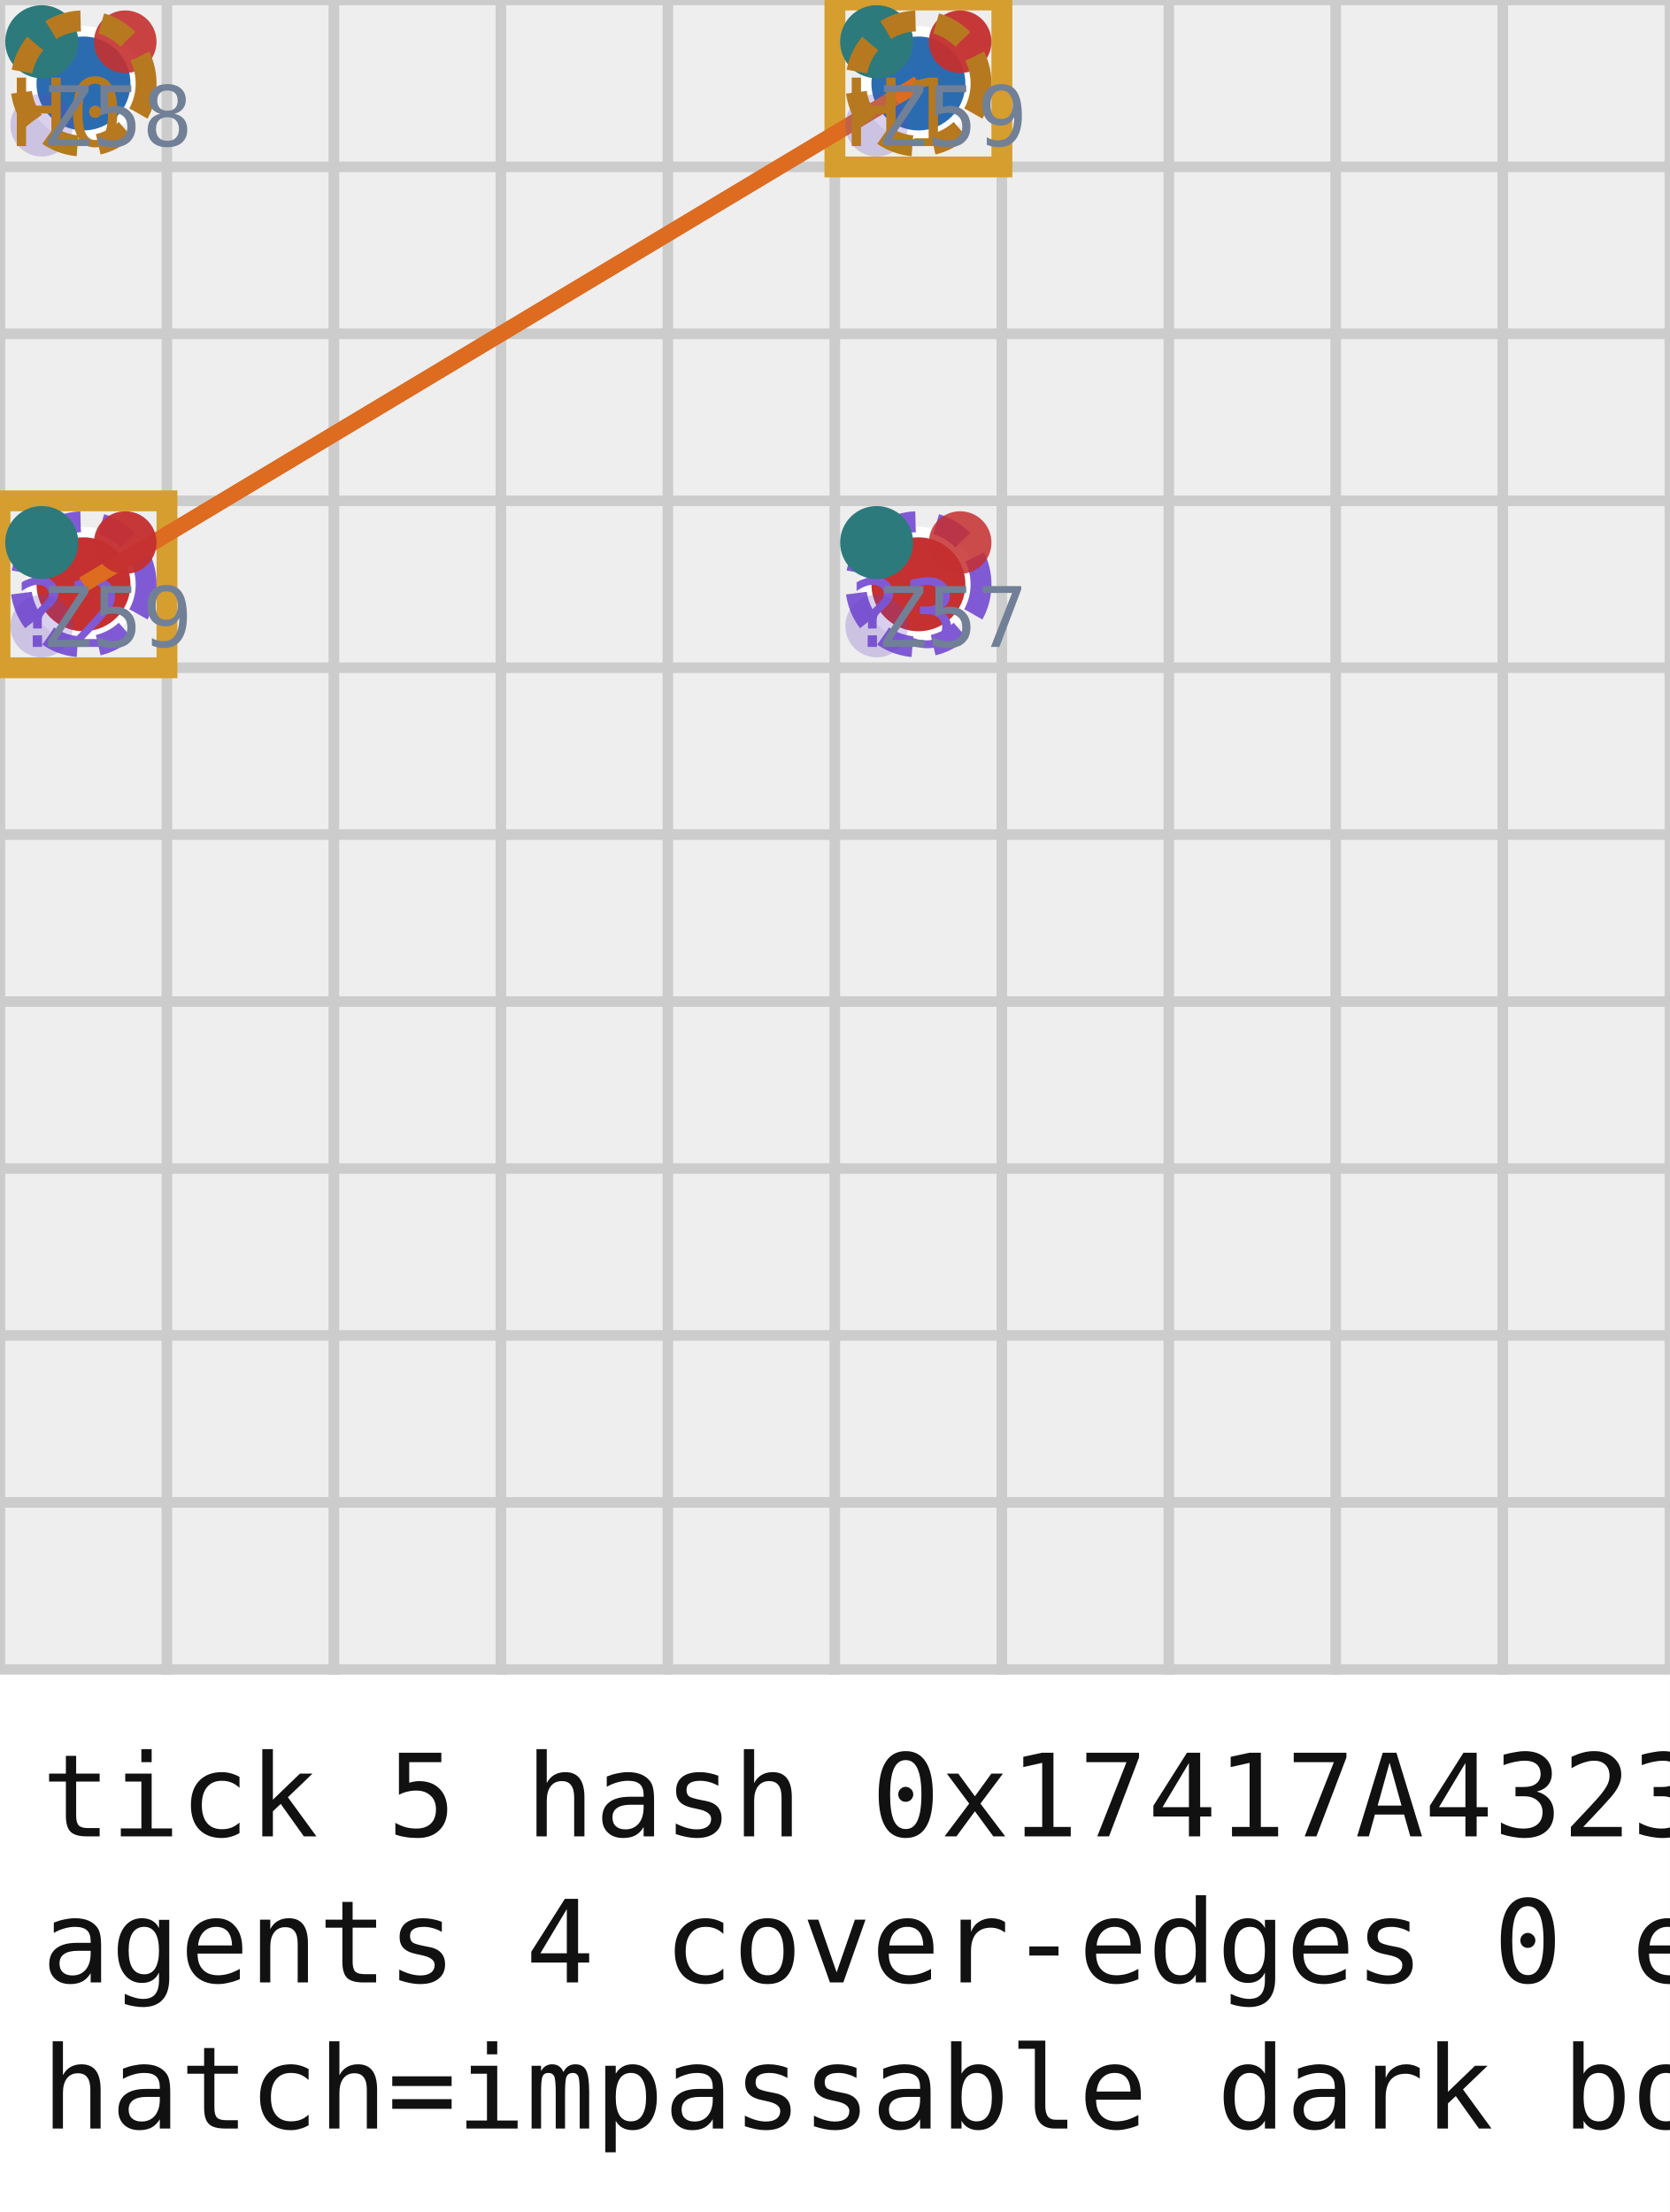
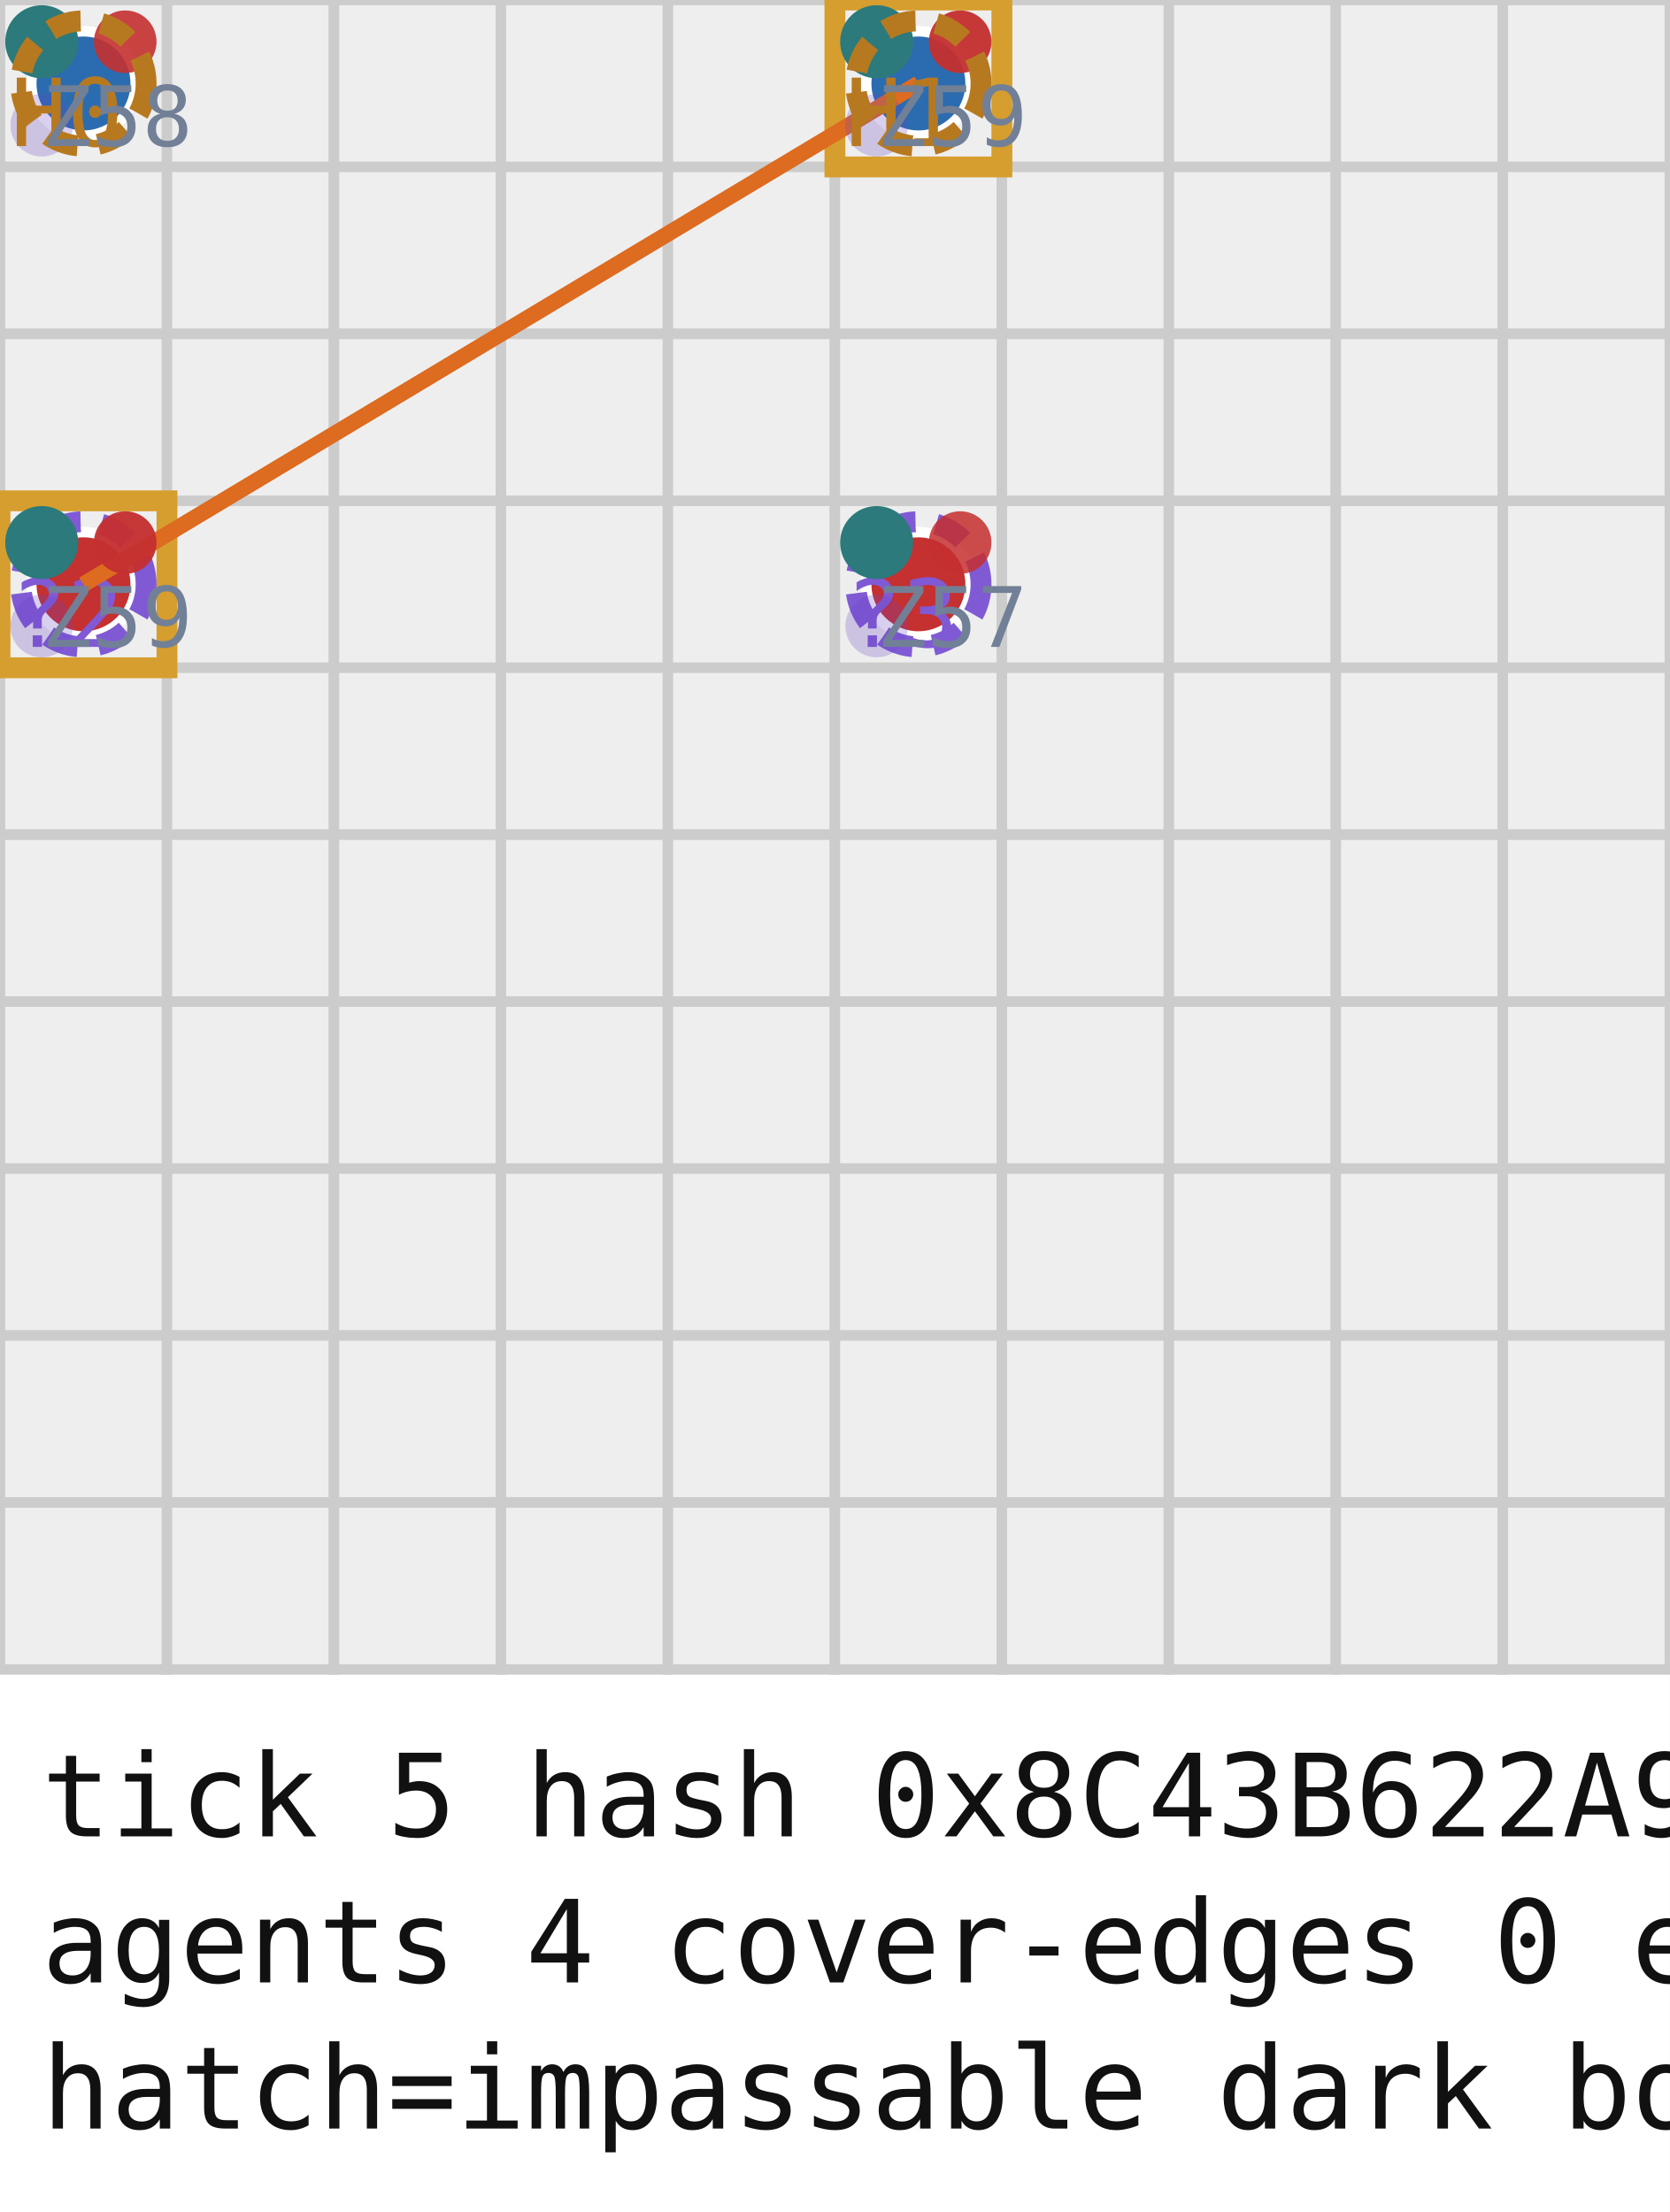
<svg xmlns="http://www.w3.org/2000/svg" width="160" height="212" viewBox="0 0 160 212">
  <defs>
    <pattern id="cw-hatch" width="4" height="4" patternUnits="userSpaceOnUse">
      <path d="M0,4 L4,0" stroke="#8a8a8a" stroke-width="1" />
    </pattern>
  </defs>
  <rect x="0" y="0" width="160" height="212" fill="#ffffff" />
  <rect x="0" y="0" width="16" height="16" fill="rgb(238,238,238)" stroke="#cccccc" stroke-width="1" />
  <rect x="16" y="0" width="16" height="16" fill="rgb(238,238,238)" stroke="#cccccc" stroke-width="1" />
  <rect x="32" y="0" width="16" height="16" fill="rgb(238,238,238)" stroke="#cccccc" stroke-width="1" />
  <rect x="48" y="0" width="16" height="16" fill="rgb(238,238,238)" stroke="#cccccc" stroke-width="1" />
  <rect x="64" y="0" width="16" height="16" fill="rgb(238,238,238)" stroke="#cccccc" stroke-width="1" />
  <rect x="80" y="0" width="16" height="16" fill="rgb(238,238,238)" stroke="#cccccc" stroke-width="1" />
  <rect x="96" y="0" width="16" height="16" fill="rgb(238,238,238)" stroke="#cccccc" stroke-width="1" />
  <rect x="112" y="0" width="16" height="16" fill="rgb(238,238,238)" stroke="#cccccc" stroke-width="1" />
  <rect x="128" y="0" width="16" height="16" fill="rgb(238,238,238)" stroke="#cccccc" stroke-width="1" />
  <rect x="144" y="0" width="16" height="16" fill="rgb(238,238,238)" stroke="#cccccc" stroke-width="1" />
  <rect x="0" y="16" width="16" height="16" fill="rgb(238,238,238)" stroke="#cccccc" stroke-width="1" />
  <rect x="16" y="16" width="16" height="16" fill="rgb(238,238,238)" stroke="#cccccc" stroke-width="1" />
  <rect x="32" y="16" width="16" height="16" fill="rgb(238,238,238)" stroke="#cccccc" stroke-width="1" />
  <rect x="48" y="16" width="16" height="16" fill="rgb(238,238,238)" stroke="#cccccc" stroke-width="1" />
  <rect x="64" y="16" width="16" height="16" fill="rgb(238,238,238)" stroke="#cccccc" stroke-width="1" />
  <rect x="80" y="16" width="16" height="16" fill="rgb(238,238,238)" stroke="#cccccc" stroke-width="1" />
  <rect x="96" y="16" width="16" height="16" fill="rgb(238,238,238)" stroke="#cccccc" stroke-width="1" />
  <rect x="112" y="16" width="16" height="16" fill="rgb(238,238,238)" stroke="#cccccc" stroke-width="1" />
  <rect x="128" y="16" width="16" height="16" fill="rgb(238,238,238)" stroke="#cccccc" stroke-width="1" />
  <rect x="144" y="16" width="16" height="16" fill="rgb(238,238,238)" stroke="#cccccc" stroke-width="1" />
  <rect x="0" y="32" width="16" height="16" fill="rgb(238,238,238)" stroke="#cccccc" stroke-width="1" />
  <rect x="16" y="32" width="16" height="16" fill="rgb(238,238,238)" stroke="#cccccc" stroke-width="1" />
  <rect x="32" y="32" width="16" height="16" fill="rgb(238,238,238)" stroke="#cccccc" stroke-width="1" />
  <rect x="48" y="32" width="16" height="16" fill="rgb(238,238,238)" stroke="#cccccc" stroke-width="1" />
  <rect x="64" y="32" width="16" height="16" fill="rgb(238,238,238)" stroke="#cccccc" stroke-width="1" />
  <rect x="80" y="32" width="16" height="16" fill="rgb(238,238,238)" stroke="#cccccc" stroke-width="1" />
  <rect x="96" y="32" width="16" height="16" fill="rgb(238,238,238)" stroke="#cccccc" stroke-width="1" />
  <rect x="112" y="32" width="16" height="16" fill="rgb(238,238,238)" stroke="#cccccc" stroke-width="1" />
  <rect x="128" y="32" width="16" height="16" fill="rgb(238,238,238)" stroke="#cccccc" stroke-width="1" />
  <rect x="144" y="32" width="16" height="16" fill="rgb(238,238,238)" stroke="#cccccc" stroke-width="1" />
  <rect x="0" y="48" width="16" height="16" fill="rgb(238,238,238)" stroke="#cccccc" stroke-width="1" />
  <rect x="16" y="48" width="16" height="16" fill="rgb(238,238,238)" stroke="#cccccc" stroke-width="1" />
  <rect x="32" y="48" width="16" height="16" fill="rgb(238,238,238)" stroke="#cccccc" stroke-width="1" />
  <rect x="48" y="48" width="16" height="16" fill="rgb(238,238,238)" stroke="#cccccc" stroke-width="1" />
  <rect x="64" y="48" width="16" height="16" fill="rgb(238,238,238)" stroke="#cccccc" stroke-width="1" />
  <rect x="80" y="48" width="16" height="16" fill="rgb(238,238,238)" stroke="#cccccc" stroke-width="1" />
  <rect x="96" y="48" width="16" height="16" fill="rgb(238,238,238)" stroke="#cccccc" stroke-width="1" />
  <rect x="112" y="48" width="16" height="16" fill="rgb(238,238,238)" stroke="#cccccc" stroke-width="1" />
  <rect x="128" y="48" width="16" height="16" fill="rgb(238,238,238)" stroke="#cccccc" stroke-width="1" />
  <rect x="144" y="48" width="16" height="16" fill="rgb(238,238,238)" stroke="#cccccc" stroke-width="1" />
  <rect x="0" y="64" width="16" height="16" fill="rgb(238,238,238)" stroke="#cccccc" stroke-width="1" />
  <rect x="16" y="64" width="16" height="16" fill="rgb(238,238,238)" stroke="#cccccc" stroke-width="1" />
  <rect x="32" y="64" width="16" height="16" fill="rgb(238,238,238)" stroke="#cccccc" stroke-width="1" />
  <rect x="48" y="64" width="16" height="16" fill="rgb(238,238,238)" stroke="#cccccc" stroke-width="1" />
  <rect x="64" y="64" width="16" height="16" fill="rgb(238,238,238)" stroke="#cccccc" stroke-width="1" />
  <rect x="80" y="64" width="16" height="16" fill="rgb(238,238,238)" stroke="#cccccc" stroke-width="1" />
  <rect x="96" y="64" width="16" height="16" fill="rgb(238,238,238)" stroke="#cccccc" stroke-width="1" />
  <rect x="112" y="64" width="16" height="16" fill="rgb(238,238,238)" stroke="#cccccc" stroke-width="1" />
  <rect x="128" y="64" width="16" height="16" fill="rgb(238,238,238)" stroke="#cccccc" stroke-width="1" />
  <rect x="144" y="64" width="16" height="16" fill="rgb(238,238,238)" stroke="#cccccc" stroke-width="1" />
  <rect x="0" y="80" width="16" height="16" fill="rgb(238,238,238)" stroke="#cccccc" stroke-width="1" />
  <rect x="16" y="80" width="16" height="16" fill="rgb(238,238,238)" stroke="#cccccc" stroke-width="1" />
  <rect x="32" y="80" width="16" height="16" fill="rgb(238,238,238)" stroke="#cccccc" stroke-width="1" />
  <rect x="48" y="80" width="16" height="16" fill="rgb(238,238,238)" stroke="#cccccc" stroke-width="1" />
  <rect x="64" y="80" width="16" height="16" fill="rgb(238,238,238)" stroke="#cccccc" stroke-width="1" />
  <rect x="80" y="80" width="16" height="16" fill="rgb(238,238,238)" stroke="#cccccc" stroke-width="1" />
  <rect x="96" y="80" width="16" height="16" fill="rgb(238,238,238)" stroke="#cccccc" stroke-width="1" />
  <rect x="112" y="80" width="16" height="16" fill="rgb(238,238,238)" stroke="#cccccc" stroke-width="1" />
  <rect x="128" y="80" width="16" height="16" fill="rgb(238,238,238)" stroke="#cccccc" stroke-width="1" />
  <rect x="144" y="80" width="16" height="16" fill="rgb(238,238,238)" stroke="#cccccc" stroke-width="1" />
  <rect x="0" y="96" width="16" height="16" fill="rgb(238,238,238)" stroke="#cccccc" stroke-width="1" />
  <rect x="16" y="96" width="16" height="16" fill="rgb(238,238,238)" stroke="#cccccc" stroke-width="1" />
  <rect x="32" y="96" width="16" height="16" fill="rgb(238,238,238)" stroke="#cccccc" stroke-width="1" />
  <rect x="48" y="96" width="16" height="16" fill="rgb(238,238,238)" stroke="#cccccc" stroke-width="1" />
  <rect x="64" y="96" width="16" height="16" fill="rgb(238,238,238)" stroke="#cccccc" stroke-width="1" />
  <rect x="80" y="96" width="16" height="16" fill="rgb(238,238,238)" stroke="#cccccc" stroke-width="1" />
  <rect x="96" y="96" width="16" height="16" fill="rgb(238,238,238)" stroke="#cccccc" stroke-width="1" />
  <rect x="112" y="96" width="16" height="16" fill="rgb(238,238,238)" stroke="#cccccc" stroke-width="1" />
  <rect x="128" y="96" width="16" height="16" fill="rgb(238,238,238)" stroke="#cccccc" stroke-width="1" />
  <rect x="144" y="96" width="16" height="16" fill="rgb(238,238,238)" stroke="#cccccc" stroke-width="1" />
  <rect x="0" y="112" width="16" height="16" fill="rgb(238,238,238)" stroke="#cccccc" stroke-width="1" />
  <rect x="16" y="112" width="16" height="16" fill="rgb(238,238,238)" stroke="#cccccc" stroke-width="1" />
  <rect x="32" y="112" width="16" height="16" fill="rgb(238,238,238)" stroke="#cccccc" stroke-width="1" />
  <rect x="48" y="112" width="16" height="16" fill="rgb(238,238,238)" stroke="#cccccc" stroke-width="1" />
  <rect x="64" y="112" width="16" height="16" fill="rgb(238,238,238)" stroke="#cccccc" stroke-width="1" />
  <rect x="80" y="112" width="16" height="16" fill="rgb(238,238,238)" stroke="#cccccc" stroke-width="1" />
  <rect x="96" y="112" width="16" height="16" fill="rgb(238,238,238)" stroke="#cccccc" stroke-width="1" />
  <rect x="112" y="112" width="16" height="16" fill="rgb(238,238,238)" stroke="#cccccc" stroke-width="1" />
  <rect x="128" y="112" width="16" height="16" fill="rgb(238,238,238)" stroke="#cccccc" stroke-width="1" />
  <rect x="144" y="112" width="16" height="16" fill="rgb(238,238,238)" stroke="#cccccc" stroke-width="1" />
  <rect x="0" y="128" width="16" height="16" fill="rgb(238,238,238)" stroke="#cccccc" stroke-width="1" />
  <rect x="16" y="128" width="16" height="16" fill="rgb(238,238,238)" stroke="#cccccc" stroke-width="1" />
  <rect x="32" y="128" width="16" height="16" fill="rgb(238,238,238)" stroke="#cccccc" stroke-width="1" />
  <rect x="48" y="128" width="16" height="16" fill="rgb(238,238,238)" stroke="#cccccc" stroke-width="1" />
  <rect x="64" y="128" width="16" height="16" fill="rgb(238,238,238)" stroke="#cccccc" stroke-width="1" />
  <rect x="80" y="128" width="16" height="16" fill="rgb(238,238,238)" stroke="#cccccc" stroke-width="1" />
  <rect x="96" y="128" width="16" height="16" fill="rgb(238,238,238)" stroke="#cccccc" stroke-width="1" />
  <rect x="112" y="128" width="16" height="16" fill="rgb(238,238,238)" stroke="#cccccc" stroke-width="1" />
  <rect x="128" y="128" width="16" height="16" fill="rgb(238,238,238)" stroke="#cccccc" stroke-width="1" />
  <rect x="144" y="128" width="16" height="16" fill="rgb(238,238,238)" stroke="#cccccc" stroke-width="1" />
  <rect x="0" y="144" width="16" height="16" fill="rgb(238,238,238)" stroke="#cccccc" stroke-width="1" />
  <rect x="16" y="144" width="16" height="16" fill="rgb(238,238,238)" stroke="#cccccc" stroke-width="1" />
  <rect x="32" y="144" width="16" height="16" fill="rgb(238,238,238)" stroke="#cccccc" stroke-width="1" />
  <rect x="48" y="144" width="16" height="16" fill="rgb(238,238,238)" stroke="#cccccc" stroke-width="1" />
  <rect x="64" y="144" width="16" height="16" fill="rgb(238,238,238)" stroke="#cccccc" stroke-width="1" />
  <rect x="80" y="144" width="16" height="16" fill="rgb(238,238,238)" stroke="#cccccc" stroke-width="1" />
  <rect x="96" y="144" width="16" height="16" fill="rgb(238,238,238)" stroke="#cccccc" stroke-width="1" />
  <rect x="112" y="144" width="16" height="16" fill="rgb(238,238,238)" stroke="#cccccc" stroke-width="1" />
  <rect x="128" y="144" width="16" height="16" fill="rgb(238,238,238)" stroke="#cccccc" stroke-width="1" />
  <rect x="144" y="144" width="16" height="16" fill="rgb(238,238,238)" stroke="#cccccc" stroke-width="1" />
  <rect x="0" y="48" width="16" height="16" fill="none" stroke="#d69e2e" stroke-width="2" />
  <rect x="80" y="0" width="16" height="16" fill="none" stroke="#d69e2e" stroke-width="2" />
  <circle cx="8" cy="8" r="5" fill="#2b6cb0" stroke="#ffffff" stroke-width="1" />
  <circle cx="88" cy="8" r="5" fill="#2b6cb0" stroke="#ffffff" stroke-width="1" />
  <circle cx="8" cy="56" r="5" fill="#c53030" stroke="#ffffff" stroke-width="1" />
  <circle cx="88" cy="56" r="5" fill="#c53030" stroke="#ffffff" stroke-width="1" />
  <circle cx="8" cy="56" r="6" fill="none" stroke="#805ad5" stroke-width="2" stroke-dasharray="3,2" />
  <text x="1" y="62" font-family="monospace" font-size="9" fill="#805ad5">?2</text>
  <circle cx="88" cy="56" r="6" fill="none" stroke="#805ad5" stroke-width="2" stroke-dasharray="3,2" />
  <text x="81" y="62" font-family="monospace" font-size="9" fill="#805ad5">?3</text>
  <circle cx="4" cy="4" r="3" fill="#2c7a7b" stroke="#2c7a7b" stroke-width="1" />
  <circle cx="84" cy="4" r="3" fill="#2c7a7b" stroke="#2c7a7b" stroke-width="1" />
  <circle cx="4" cy="52" r="3" fill="#2c7a7b" stroke="#2c7a7b" stroke-width="1" />
  <circle cx="84" cy="52" r="3" fill="#2c7a7b" stroke="#2c7a7b" stroke-width="1" />
  <line x1="88" y1="8" x2="8" y2="56" stroke="#dd6b20" stroke-width="1.5" />
  <line x1="8" y1="56" x2="88" y2="8" stroke="#dd6b20" stroke-width="1.5" />
  <circle cx="12" cy="4" r="3" fill="#c53030" fill-opacity="0.90" />
  <circle cx="92" cy="4" r="3" fill="#c53030" fill-opacity="0.95" />
  <circle cx="12" cy="52" r="3" fill="#c53030" fill-opacity="0.95" />
  <circle cx="92" cy="52" r="3" fill="#c53030" fill-opacity="0.85" />
  <circle cx="4" cy="12" r="3" fill="#6b46c1" fill-opacity="0.25" />
  <circle cx="84" cy="12" r="3" fill="#6b46c1" fill-opacity="0.25" />
  <circle cx="4" cy="60" r="3" fill="#6b46c1" fill-opacity="0.25" />
  <circle cx="84" cy="60" r="3" fill="#6b46c1" fill-opacity="0.25" />
  <circle cx="8" cy="8" r="6" fill="none" stroke="#b7791f" stroke-width="2" stroke-dasharray="3,2" />
  <text x="1" y="14" font-family="monospace" font-size="9" fill="#b7791f">H0</text>
  <circle cx="88" cy="8" r="6" fill="none" stroke="#b7791f" stroke-width="2" stroke-dasharray="3,2" />
  <text x="81" y="14" font-family="monospace" font-size="9" fill="#b7791f">H1</text>
  <text x="4" y="14" font-family="monospace" font-size="8" fill="#718096">Z58</text>
  <text x="84" y="14" font-family="monospace" font-size="8" fill="#718096">Z59</text>
  <text x="4" y="62" font-family="monospace" font-size="8" fill="#718096">Z59</text>
  <text x="84" y="62" font-family="monospace" font-size="8" fill="#718096">Z57</text>
-   <text x="4" y="176" font-family="monospace" font-size="11" fill="#111111">tick 5  hash 0x17417A43235BF496  draws 17</text>
+   <text x="4" y="176" font-family="monospace" font-size="11" fill="#111111">tick 5  hash 0x8C43B622A96AD91C  draws 17</text>
  <text x="4" y="190" font-family="monospace" font-size="11" fill="#111111">agents 4  cover-edges 0  events 6</text>
  <text x="4" y="204" font-family="monospace" font-size="11" fill="#111111">hatch=impassable  dark border=opaque  darker fill=higher elevation  triangle=cover  circle=agent</text>
</svg>
